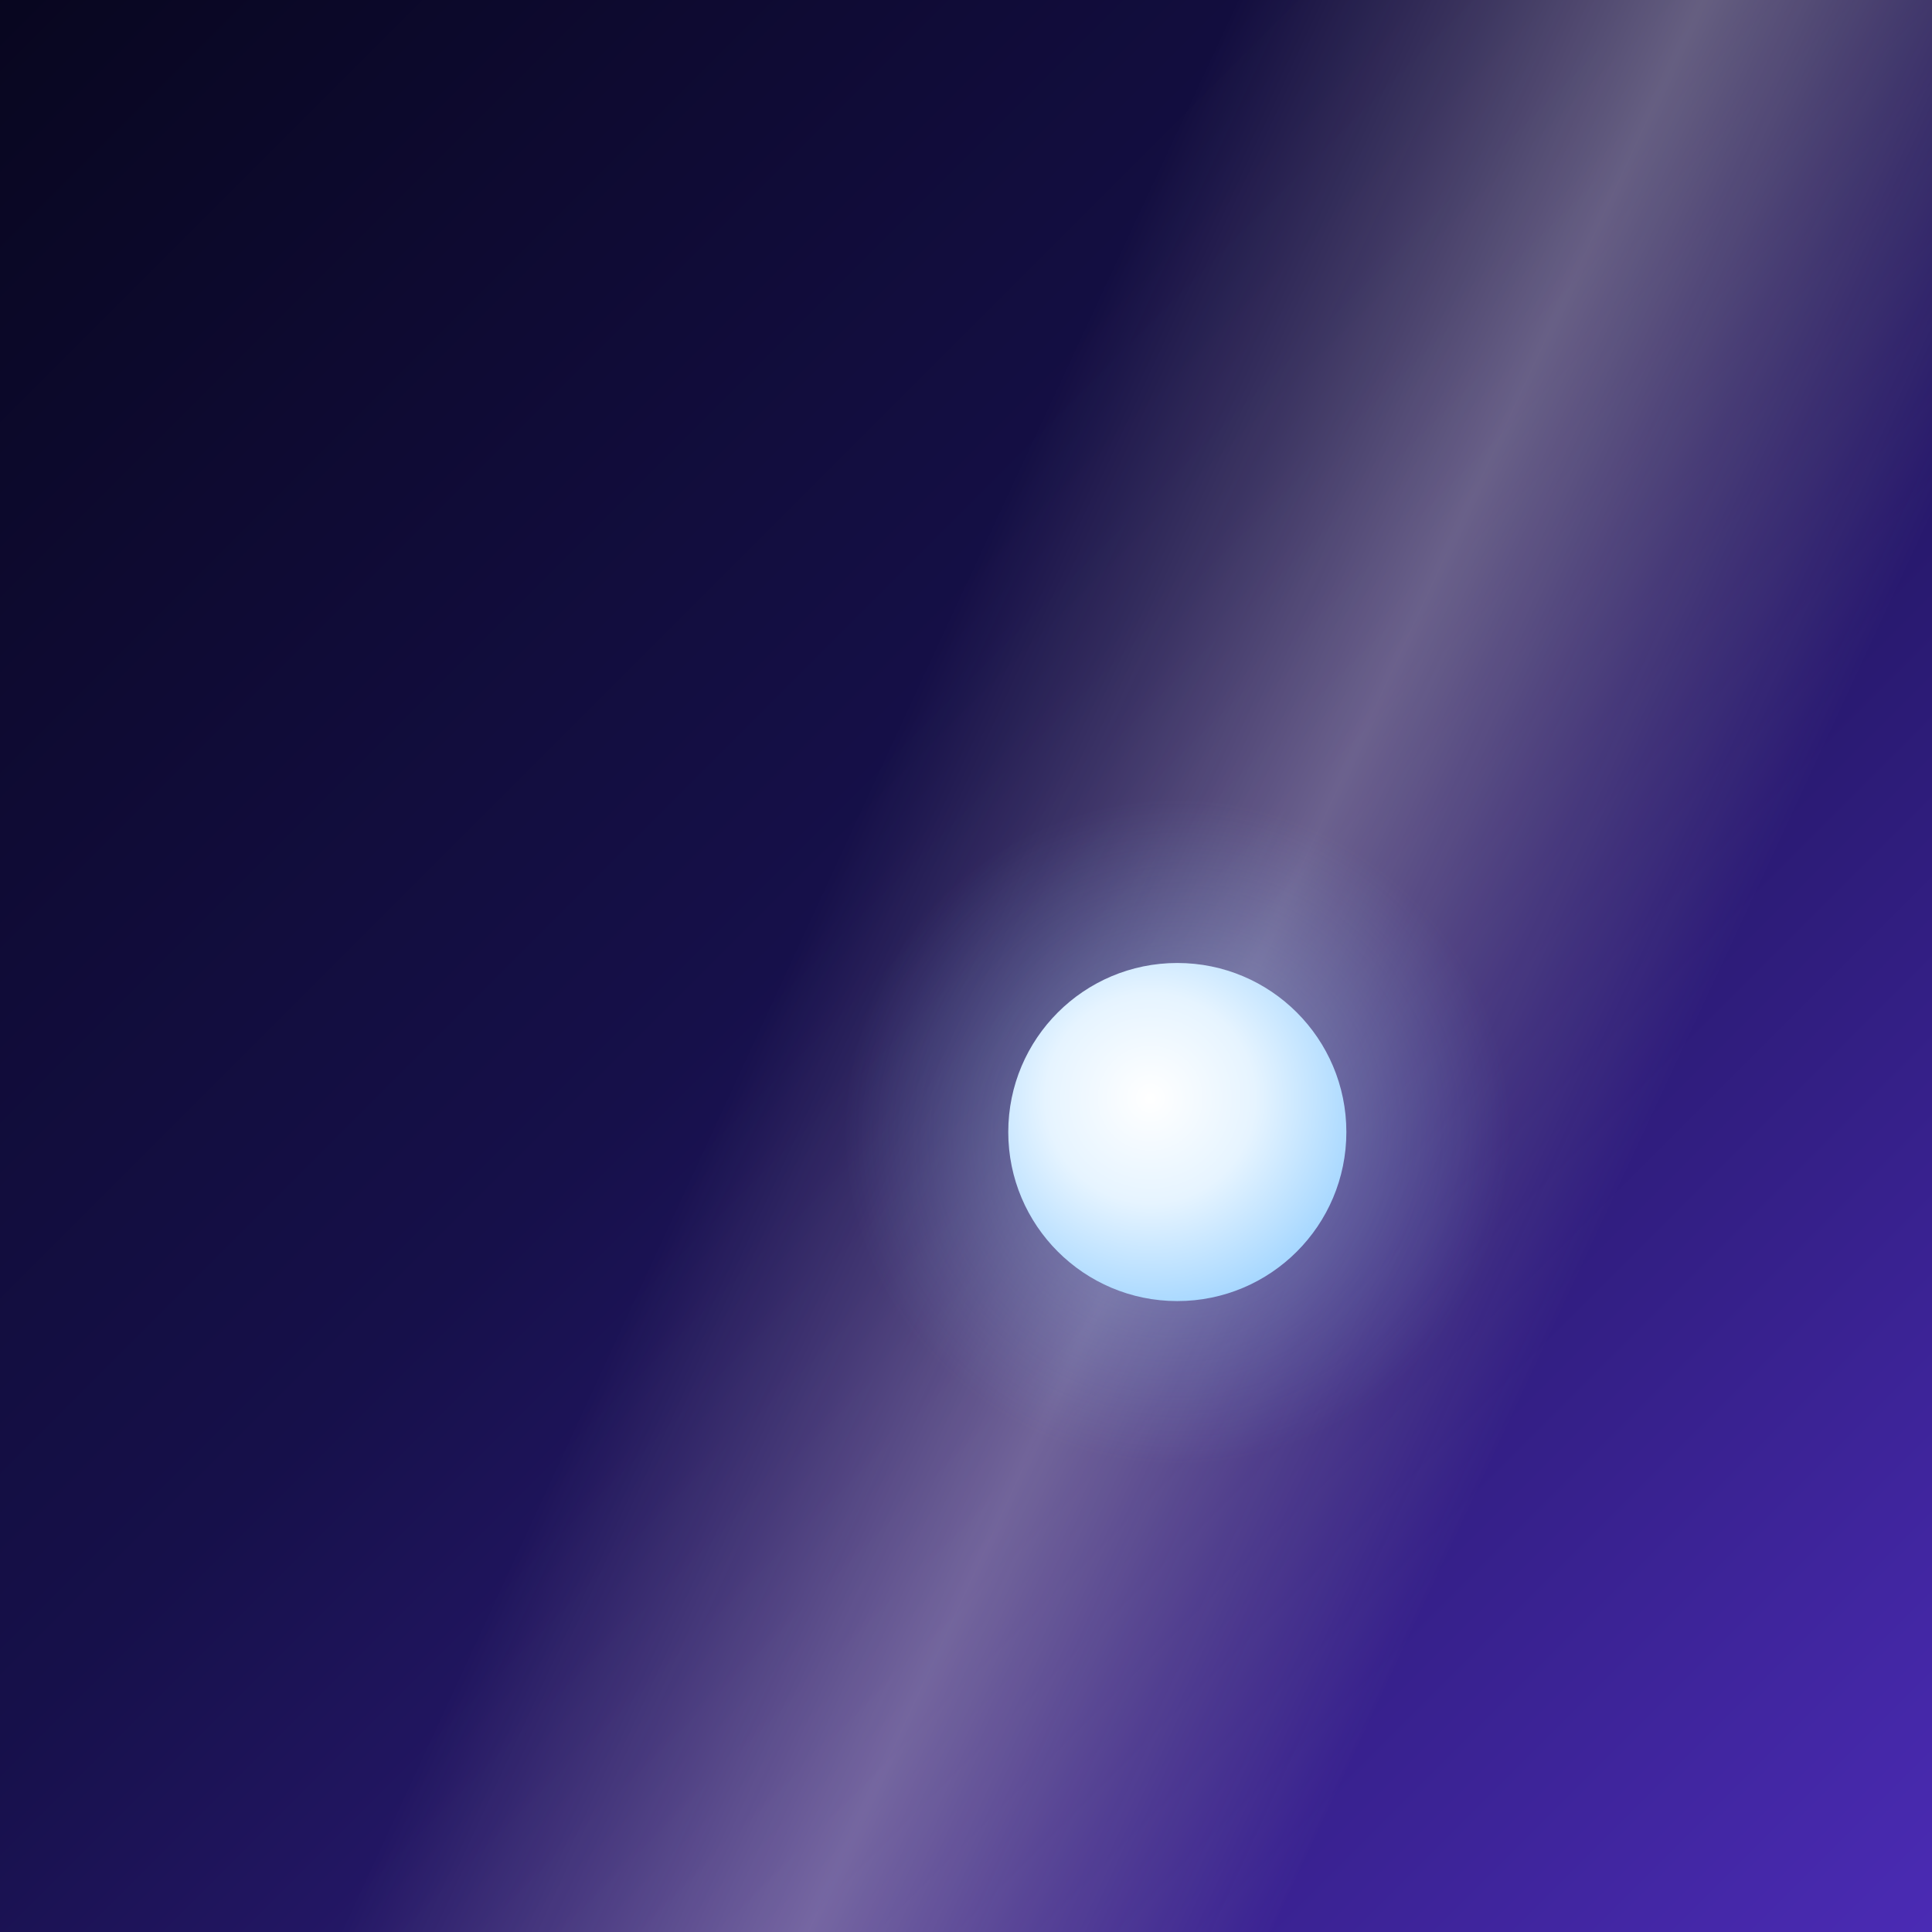
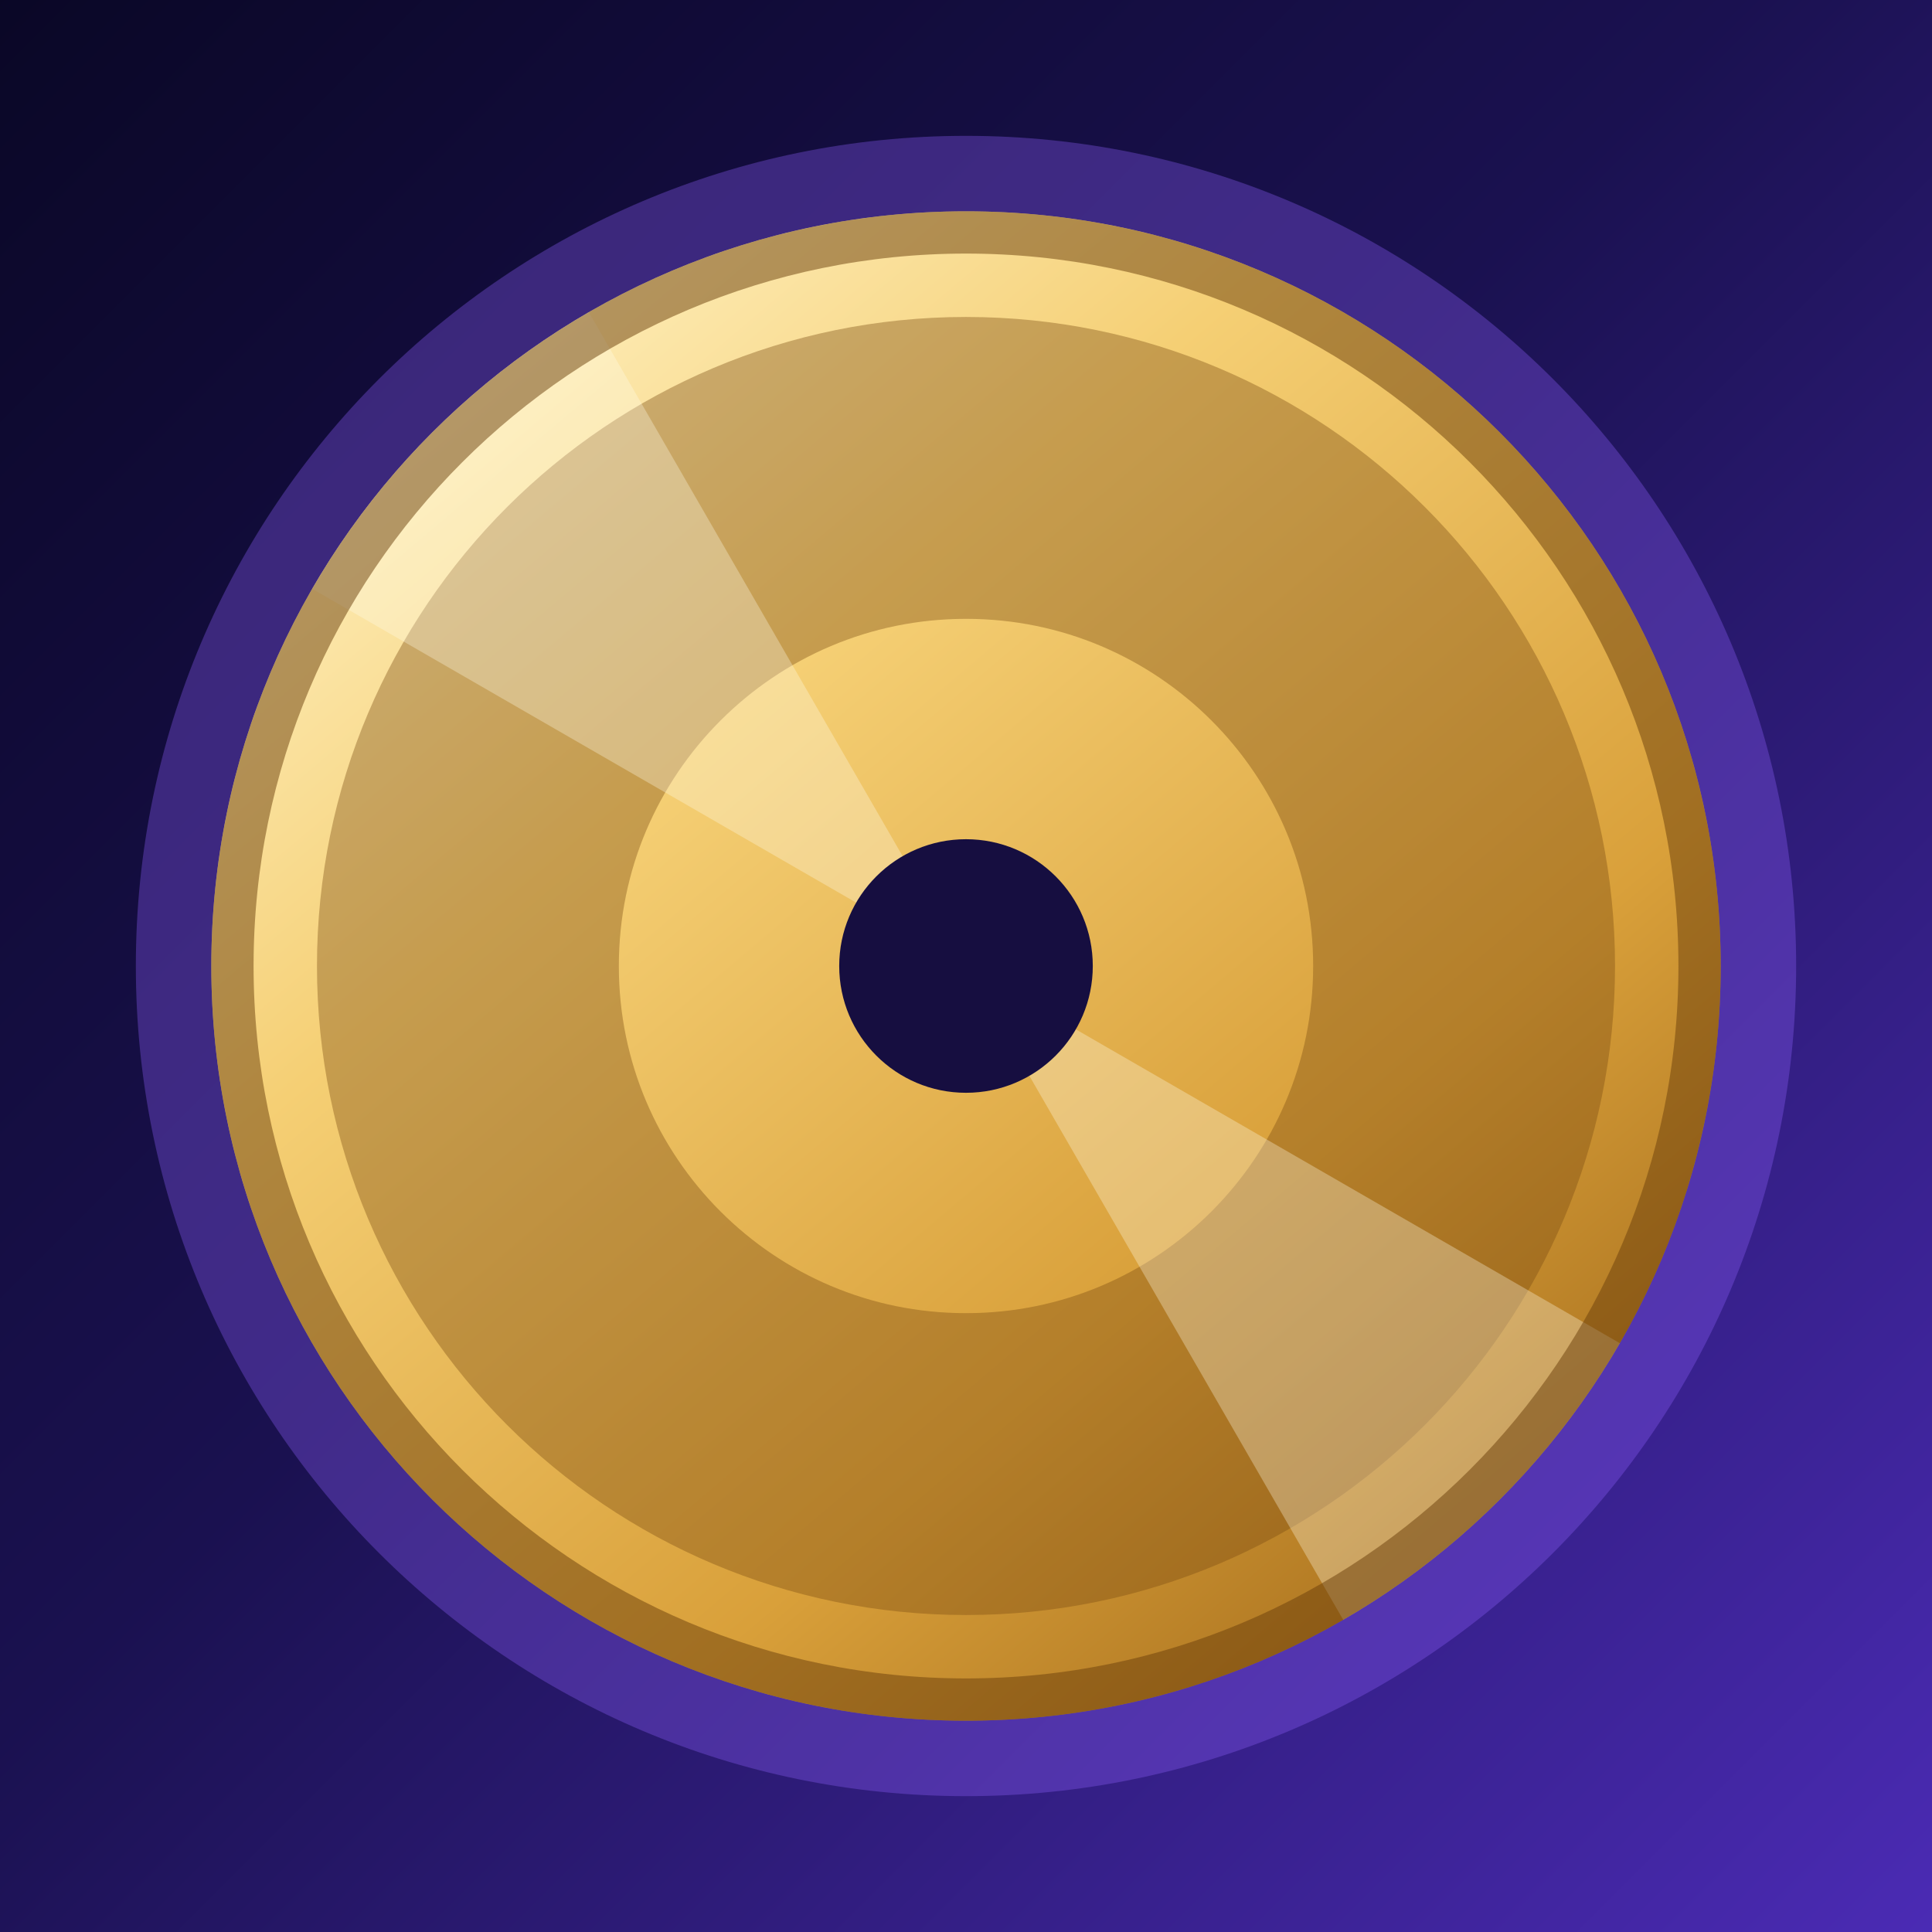
<svg xmlns="http://www.w3.org/2000/svg" viewBox="0 0 64 64" width="64" height="64">
  <defs>
    <linearGradient id="space" x1="0" y1="0" x2="1" y2="1">
-       <stop offset="0" stop-color="#08061f" />
-       <stop offset="0.45" stop-color="#16104a" />
+       <stop offset="0" stop-color="#0a0726" />
+       <stop offset="0.45" stop-color="#1a1150" />
      <stop offset="1" stop-color="#4b2bb5" />
    </linearGradient>
-     <linearGradient id="beamAcross" x1="0" y1="0" x2="1" y2="0">
-       <stop offset="0" stop-color="#ffeedd" stop-opacity="0" />
-       <stop offset="0.25" stop-color="#fff1e2" stop-opacity="0.16" />
-       <stop offset="0.5" stop-color="#fff6ec" stop-opacity="0.34" />
-       <stop offset="0.75" stop-color="#fff1e2" stop-opacity="0.16" />
-       <stop offset="1" stop-color="#ffeedd" stop-opacity="0" />
+     <linearGradient id="gold" x1="0.12" y1="0.06" x2="0.88" y2="0.96">
+       <stop offset="0" stop-color="#fff2c4" />
+       <stop offset="0.3" stop-color="#f5cf74" />
+       <stop offset="0.7" stop-color="#d9a03a" />
+       <stop offset="1" stop-color="#a26a1a" />
    </linearGradient>
-     <radialGradient id="halo">
-       <stop offset="0" stop-color="#cfe9ff" stop-opacity="0.7" />
-       <stop offset="0.5" stop-color="#a9d6ff" stop-opacity="0.2" />
-       <stop offset="1" stop-color="#9ccfff" stop-opacity="0" />
-     </radialGradient>
-     <radialGradient id="dot" cx="0.42" cy="0.4" r="0.62">
-       <stop offset="0" stop-color="#ffffff" />
-       <stop offset="0.5" stop-color="#e6f4ff" />
-       <stop offset="1" stop-color="#a8d8ff" />
-     </radialGradient>
+     <clipPath id="disc">
+       <circle cx="32" cy="32" r="25" />
+     </clipPath>
  </defs>
  <rect width="64" height="64" fill="url(#space)" />
-   <g transform="rotate(25 39 37.5)">
-     <rect x="25" y="-40" width="28" height="160" fill="url(#beamAcross)" />
+   <circle cx="32" cy="32" r="27.5" fill="#8a5cf5" opacity="0.35" />
+   <circle cx="32" cy="32" r="25" fill="url(#gold)" />
+   <circle cx="32" cy="32" r="16.5" fill="none" stroke="#7a4a10" stroke-opacity="0.38" stroke-width="10" />
+   <g clip-path="url(#disc)">
+     <path d="M32,32 L6,17 L17,6 Z M32,32 L58,47 L47,58 Z" fill="#fffbe8" opacity="0.32" />
  </g>
-   <circle cx="39" cy="37.5" r="11" fill="url(#halo)" />
-   <circle cx="39" cy="37.5" r="5.6" fill="url(#dot)" />
+   <circle cx="32" cy="32" r="24.3" fill="none" stroke="#6a3f0a" stroke-opacity="0.5" stroke-width="1.4" />
+   <circle cx="32" cy="32" r="4.2" fill="#160e40" />
</svg>
